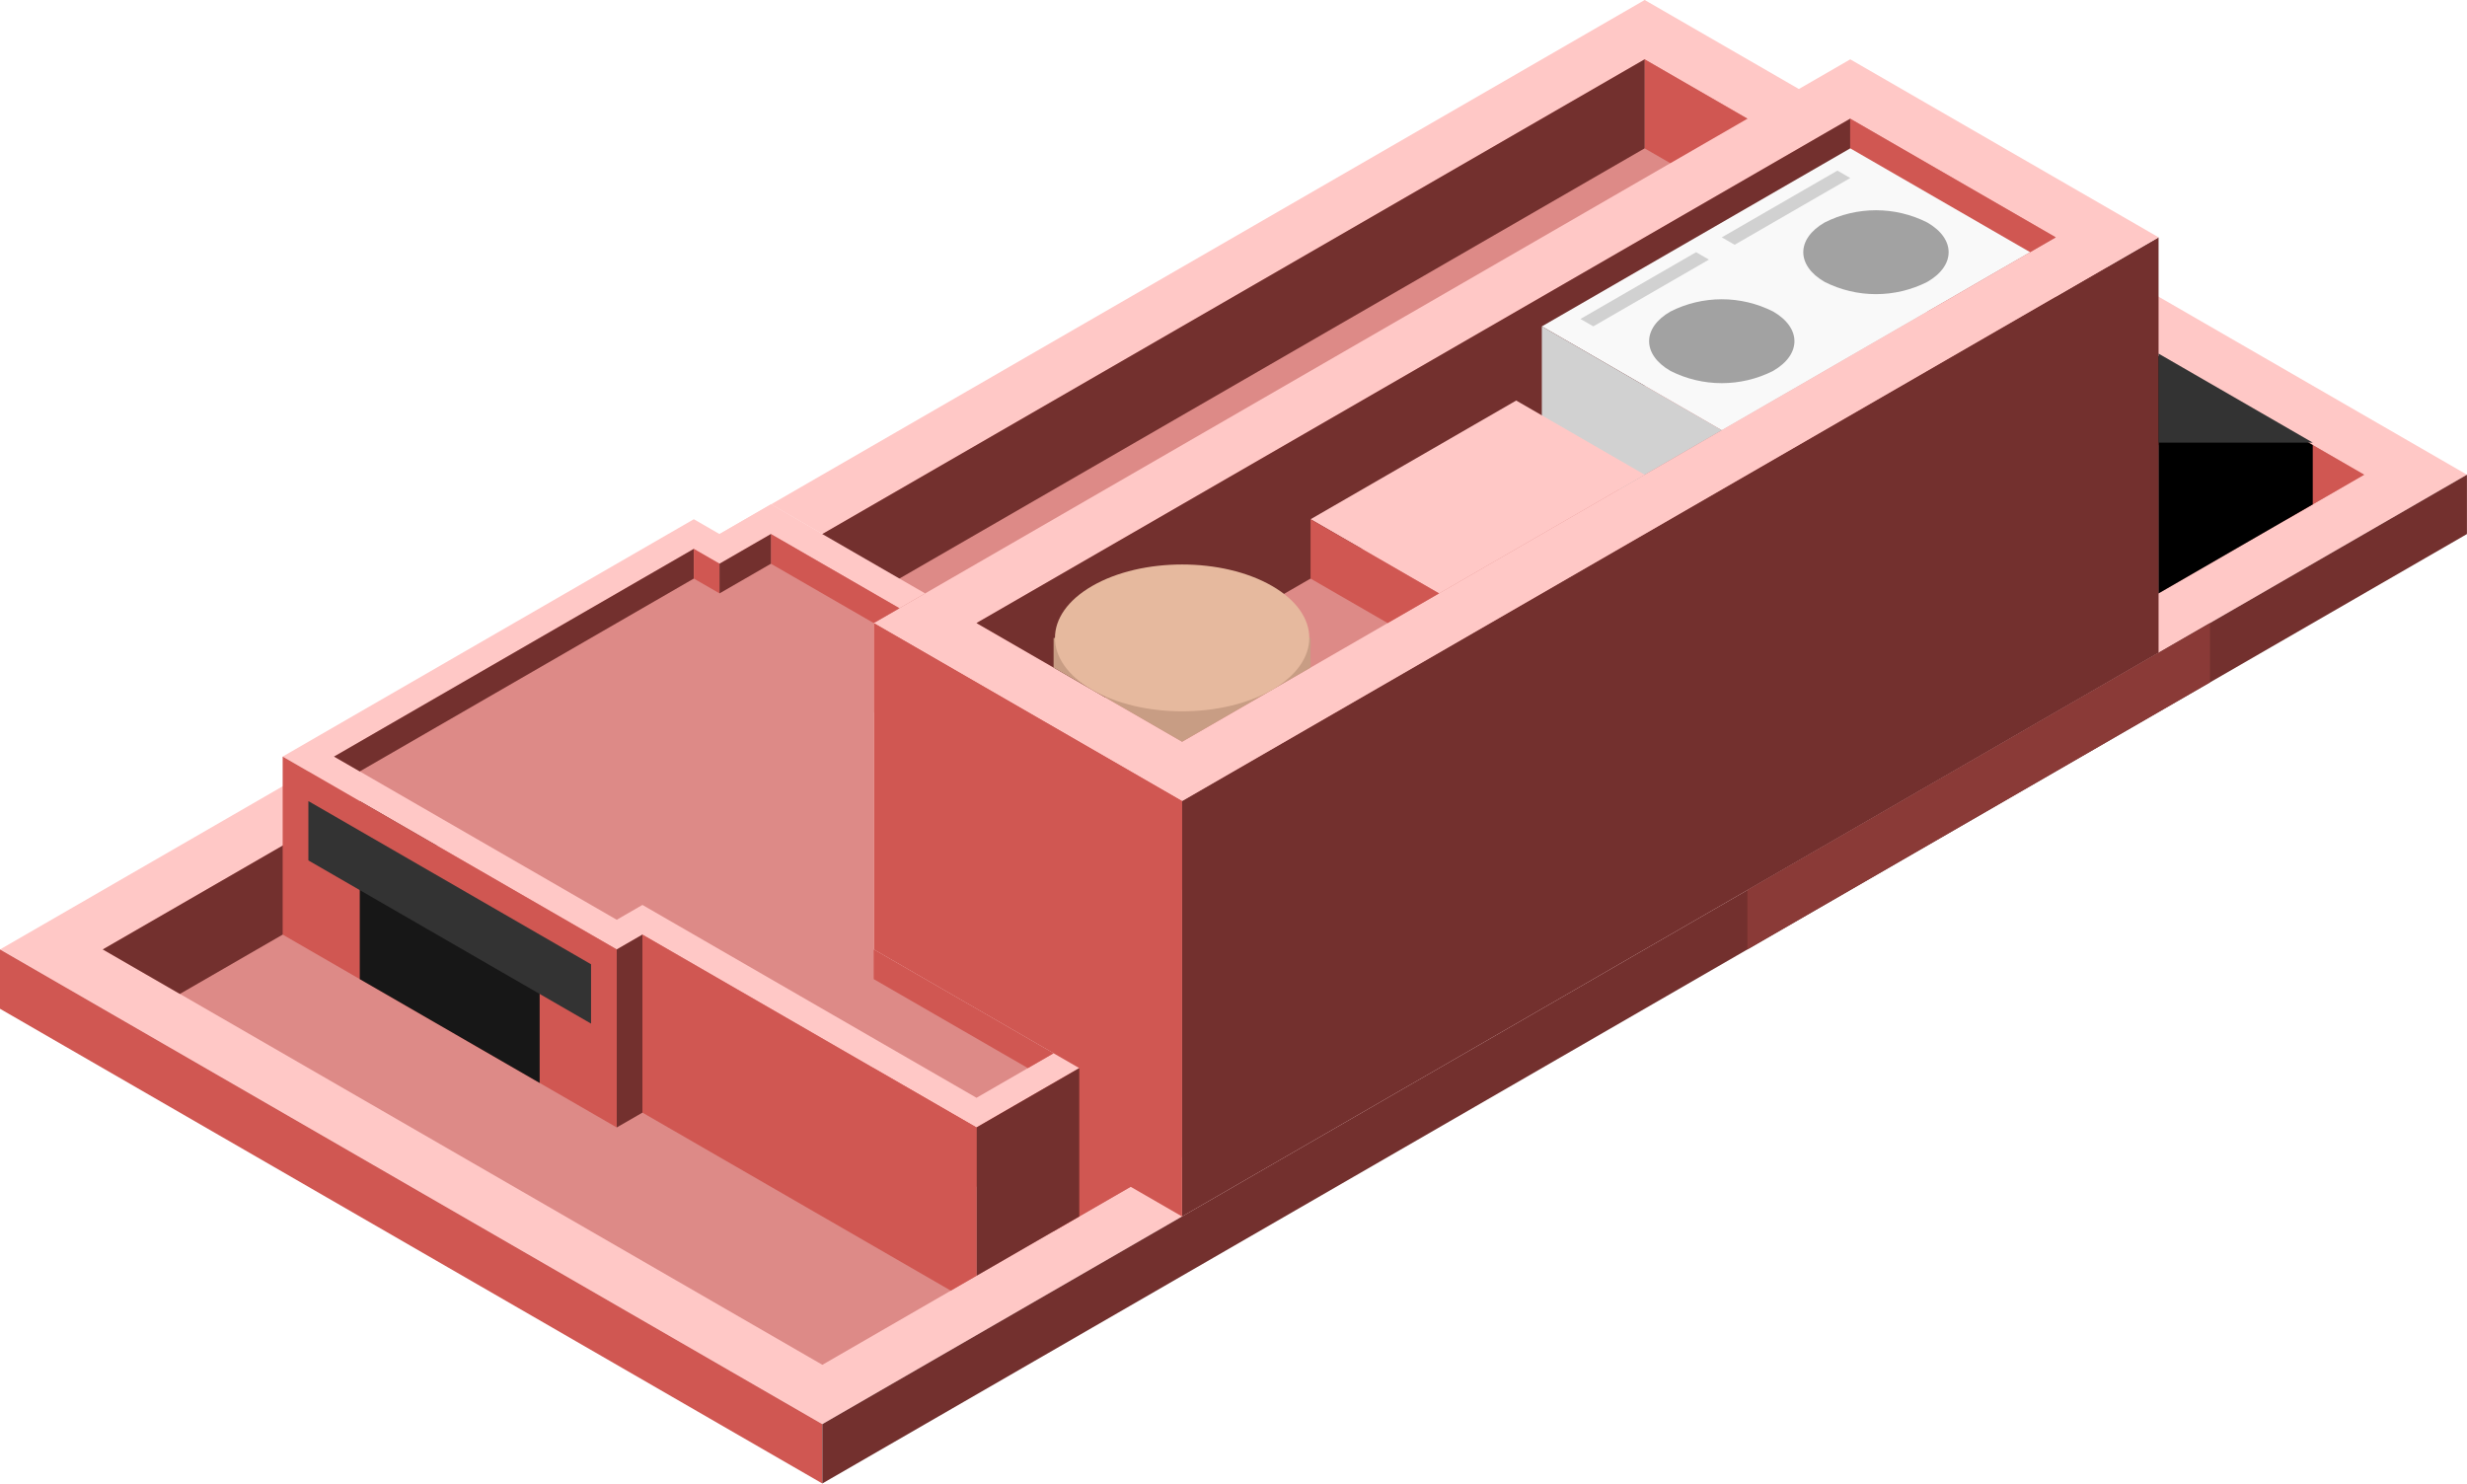
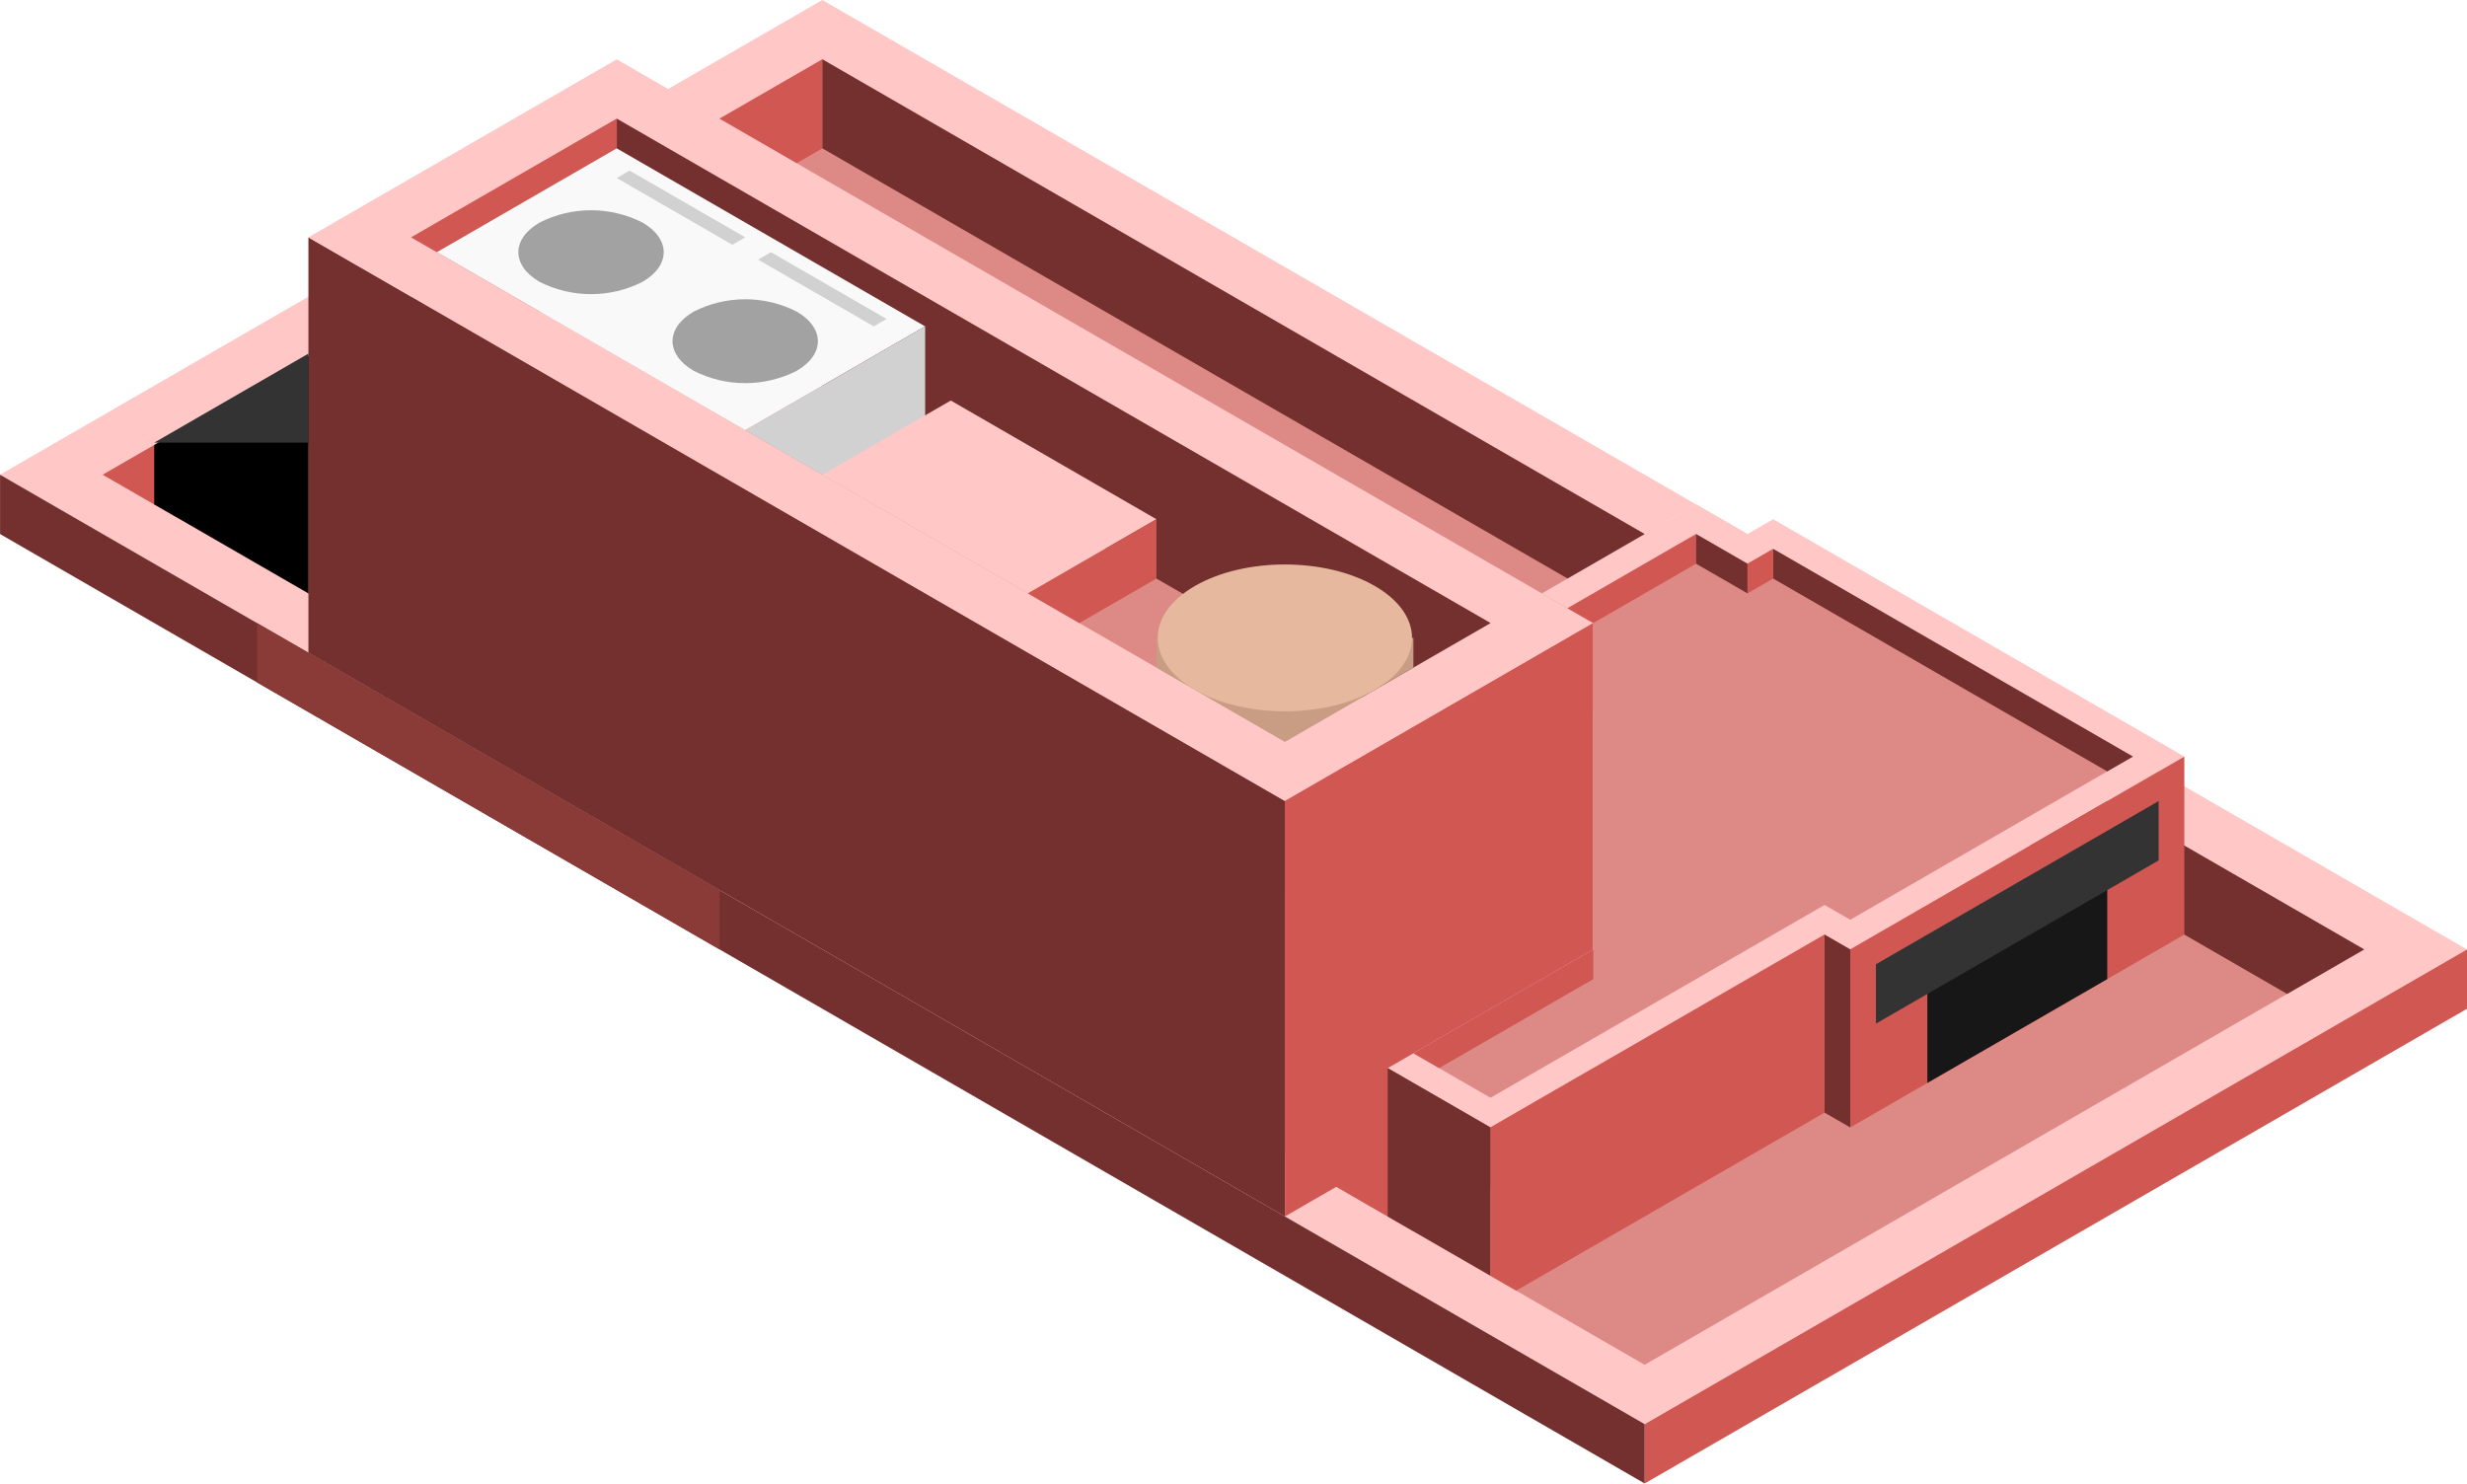
<svg xmlns="http://www.w3.org/2000/svg" id="Layer_1" data-name="Layer 1" viewBox="0 0 240 144.334">
  <defs>
    <style>
      .top-light {
        fill: #ffc8c6;
      }

      .exterior-R-prim {
        fill: #d05752;
      }

      .exterior-L-prim {
        fill: #73302e;
      }

      .top-prim {
        fill: #dd8a87;
      }

      .cls-1 {
        fill: #333;
      }

      .cls-2 {
        fill: #171717;
      }

      .cls-3 {
        fill: #f9f9f9;
      }

      .cls-4 {
        fill: #d1d1d1;
      }

      .cls-5 {
        fill: #a2a2a2;
      }

      .cls-6 {
        fill: #c89d84;
      }

      .cls-7 {
        fill: #e6b99e;
      }

      .exterior-L-light {
        fill: #8a3a37;
      }
    </style>
  </defs>
-   <g transform="scale(-1, 1) translate(-240, 0)">
+   <g>
    <path id="Path" class="top-light" d="M84.998,95.26l79.998-46.187,74.998,43.3-79.998,46.187Z" />
    <path id="Path-2" data-name="Path" class="top-light" d="M164.996,49.074,79.998,0,0,46.187,84.998,95.26Z" />
    <path id="Path-3" data-name="Path" class="exterior-R-prim" d="M160.002,138.561,240,92.374v5.773L160.002,144.334Z" />
    <path id="Path-4" data-name="Path" class="exterior-L-prim" d="M.006,46.187l159.996,92.374v5.773L.006,51.96Z" />
    <path id="Path-5" data-name="Path" class="top-prim" d="M164.996,54.847l64.998,37.527L159.996,132.787,10,46.187l29.999-17.32L79.998,5.773Z" />
    <path id="Path-6" data-name="Path" class="exterior-R-prim" d="M80.004,14.433l-5,2.887-7.5-4.33,12.5-7.217Z" />
    <path id="Path-7" data-name="Path" class="exterior-L-prim" d="M80.004,5.773v8.66L222.5,96.704l7.5-4.33Z" />
    <path id="Path-8" data-name="Path" class="exterior-R-prim" d="M125.003,77.94l39.999-23.093v8.66L125.003,86.6Z" />
    <path id="Path-9" data-name="Path" class="exterior-R-prim" d="M40.005,28.867v8.66l-22.499,12.99-7.5-4.33Z" />
    <path id="Path-10" data-name="Path" class="exterior-L-prim" d="M125.003,77.94V86.6L40.005,37.527v-8.66Z" />
    <path id="Path-11" data-name="Path" class="exterior-L-prim" d="M30.005,63.507l94.998,54.847V77.94L30.005,23.093Z" />
    <path id="Path-12" data-name="Path" class="top-light" d="M59.998,5.773l-29.999,17.32L124.997,77.94l29.999-17.32Z" />
    <path id="Path-13" data-name="Path" class="exterior-R-prim" d="M125.003,118.354l5-2.887,7.5,4.33,17.5-10.103V60.62L125.003,77.94Z" />
    <path id="Path-14" data-name="Path" class="top-prim" d="M39.999,23.093,124.997,72.167,144.996,60.62,59.998,11.547Z" />
    <path id="Path-15" data-name="Path" class="exterior-L-prim" d="M60.005,11.547V25.98L132.503,67.837l12.5-7.217Z" />
    <path id="Path-16" data-name="Path" class="exterior-R-prim" d="M40.005,23.093,60.005,11.547V25.98l-7.5,4.33Z" />
    <path id="Path-17" data-name="Path" class="top-light" d="M135.003,103.921l10,5.773L177.502,90.93l2.5,1.443L212.501,73.61l-39.999-23.093-2.5,1.443-5-2.887-15,8.66,5,2.887V92.374Z" />
    <path id="Path-18" data-name="Path" class="exterior-L-prim" d="M135.003,118.354V103.921l10,5.773v14.433Z" />
    <path id="Path-19" data-name="Path" class="exterior-R-prim" d="M177.502,90.93v17.32l-29.999,17.32-2.5-1.443V109.694Z" />
    <path id="Path-20" data-name="Path" class="exterior-L-prim" d="M180.001,92.374v17.32l-2.5-1.443V90.93Z" />
    <path id="Path-21" data-name="Path" class="exterior-R-prim" d="M212.501,73.61V90.93l-32.499,18.763v-17.32Z" />
    <path id="Path-22" data-name="Path" d="M15.006,49.074V43.3l15-8.66V57.734Z" />
    <path id="Path-23" data-name="Path" class="cls-1" d="M30.005,34.404v8.66h-15Z" />
    <path id="Path-24" data-name="Path" class="cls-2" d="M187.501,93.817v11.547l17.5-10.103V83.714Z" />
    <path id="Path-25" data-name="Path" class="cls-1" d="M182.501,99.591l27.499-15.877V77.94L182.501,93.817Z" />
    <path id="Path-26" data-name="Path" class="cls-3" d="M59.998,14.433l29.999,17.32L72.498,41.857l-29.999-17.32Z" />
    <path id="Path-27" data-name="Path" class="cls-4" d="M90.004,43.3V31.753l-17.5,10.103,10,5.773Z" />
    <path id="Path-28" data-name="Path" class="cls-5" d="M52.499,27.424h0a11.058,11.058,0,0,0,10,0h0c2.76-1.593,2.76-4.18,0-5.773h0a11.058,11.058,0,0,0-10,0h0C49.739,23.243,49.739,25.83,52.499,27.424Z" />
    <path id="Path-29" data-name="Path" class="cls-5" d="M67.498,36.084h0a11.058,11.058,0,0,0,10,0h0c2.759-1.593,2.759-4.18,0-5.773h0a11.058,11.058,0,0,0-10,0h0C64.739,31.903,64.739,34.49,67.498,36.084Z" />
    <path id="Path-30" data-name="Path" class="cls-4" d="M73.748,25.259l1.25-.722,11.25,6.495-1.25.722Z" />
    <path id="Path-31" data-name="Path" class="cls-4" d="M59.998,17.32l1.25-.722,11.25,6.495-1.25.722Z" />
    <path id="Path-32" data-name="Path" class="top-prim" d="M172.502,53.404,207.501,73.61,180.001,89.487l-2.5-1.443-32.499,18.763-7.5-4.33,17.5-10.103V60.62l-2.5-1.443,12.5-7.217,5,2.887Z" />
    <path id="Path-33" data-name="Path" class="exterior-L-prim" d="M172.502,53.404V56.29l32.499,18.764,2.5-1.443Z" />
    <path id="Path-34" data-name="Path" class="exterior-R-prim" d="M152.502,59.177l12.5-7.217v2.887l-10,5.773Z" />
    <path id="Path-35" data-name="Path" class="exterior-R-prim" d="M170.002,54.847l2.5-1.443V56.29l-2.5,1.443Z" />
    <path id="Path-36" data-name="Path" class="exterior-L-prim" d="M170.002,57.734l-5-2.887V51.96l5,2.887Z" />
    <path id="Path-37" data-name="Path" class="exterior-R-prim" d="M155.002,92.374V95.26l-15,8.66-2.5-1.443Z" />
    <path id="Path-38" data-name="Path" class="cls-6" d="M112.503,62.064h24.999V64.95l-12.5,7.217-12.5-7.217Z" />
    <path id="Path-39" data-name="Path" class="cls-7" d="M133.747,67.115h0c4.829-2.788,4.829-7.315,0-10.103h0c-4.829-2.788-12.671-2.788-17.5,0h0c-4.829,2.788-4.829,7.315,0,10.103h0C121.076,69.903,128.918,69.903,133.747,67.115Z" />
    <path id="Path-40" data-name="Path" class="top-light" d="M92.498,38.97l20,11.547-12.5,7.217L79.998,46.187Z" />
    <path id="Path-41" data-name="Path" class="exterior-R-prim" d="M112.503,56.29V50.517l-12.5,7.217,5,2.887Z" />
    <path id="Path-42" data-name="Path" class="exterior-L-light" d="M70.004,86.6,25.005,60.62v5.773l44.999,25.98Z" />
  </g>
</svg>
